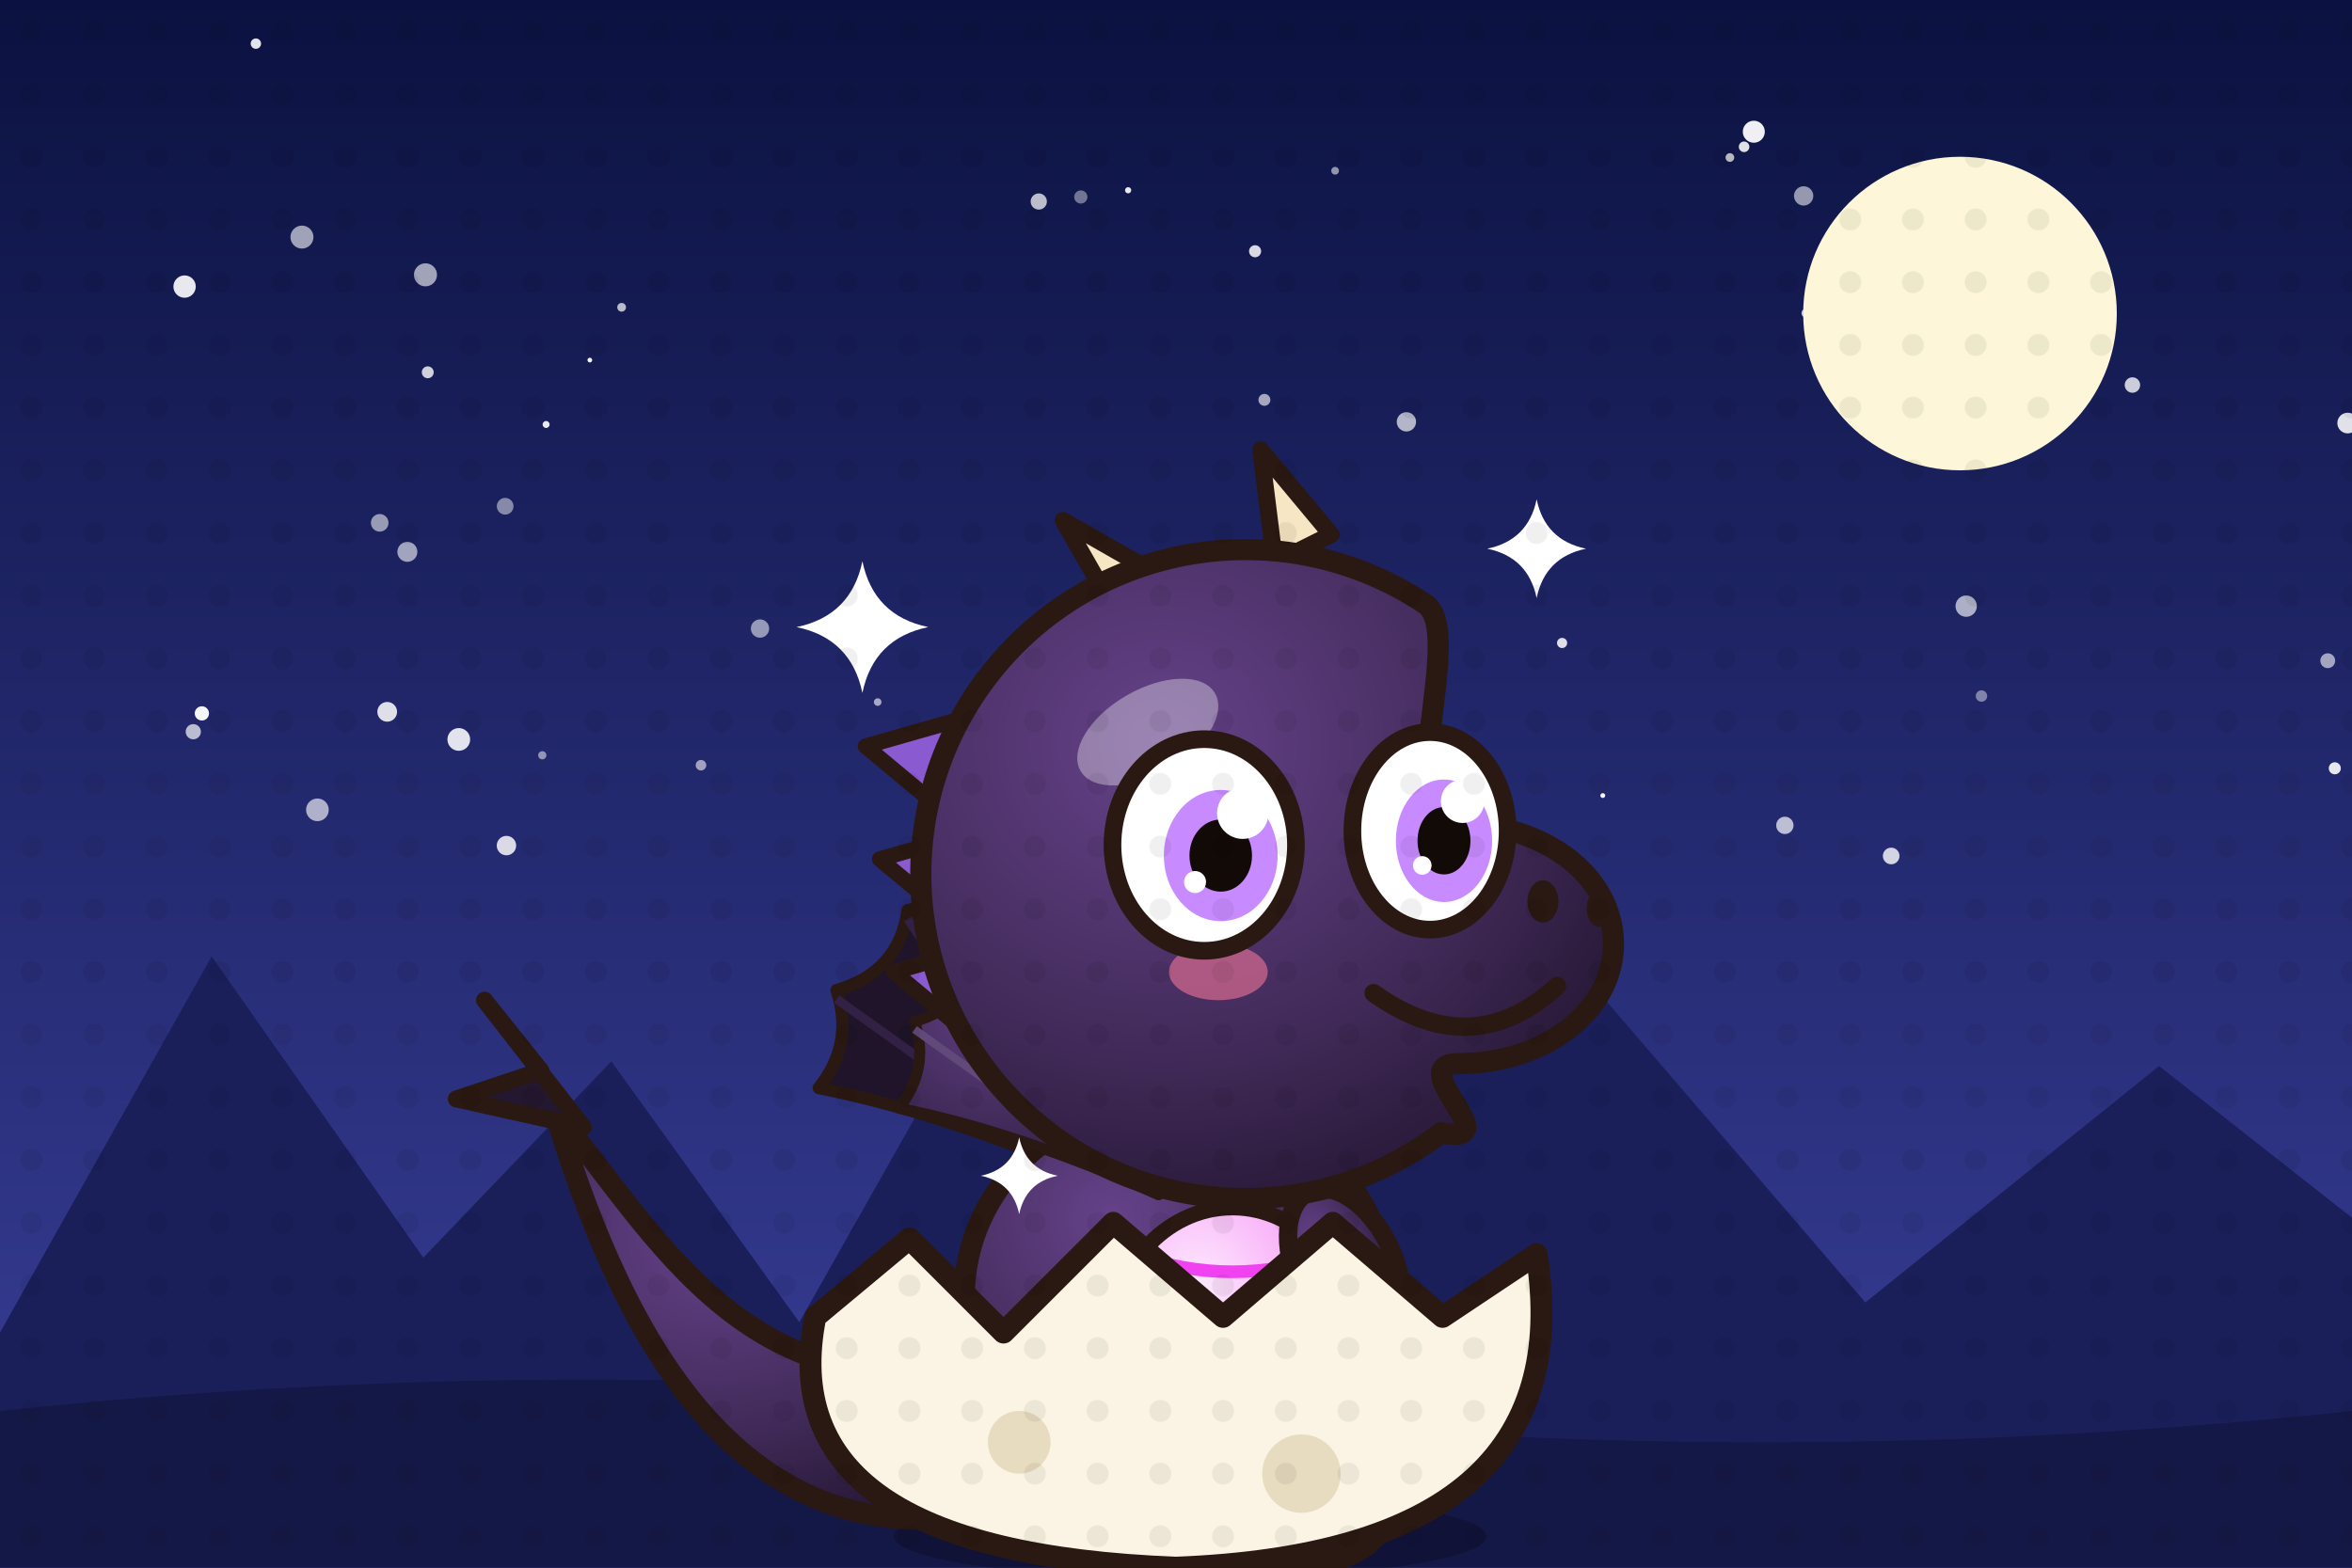
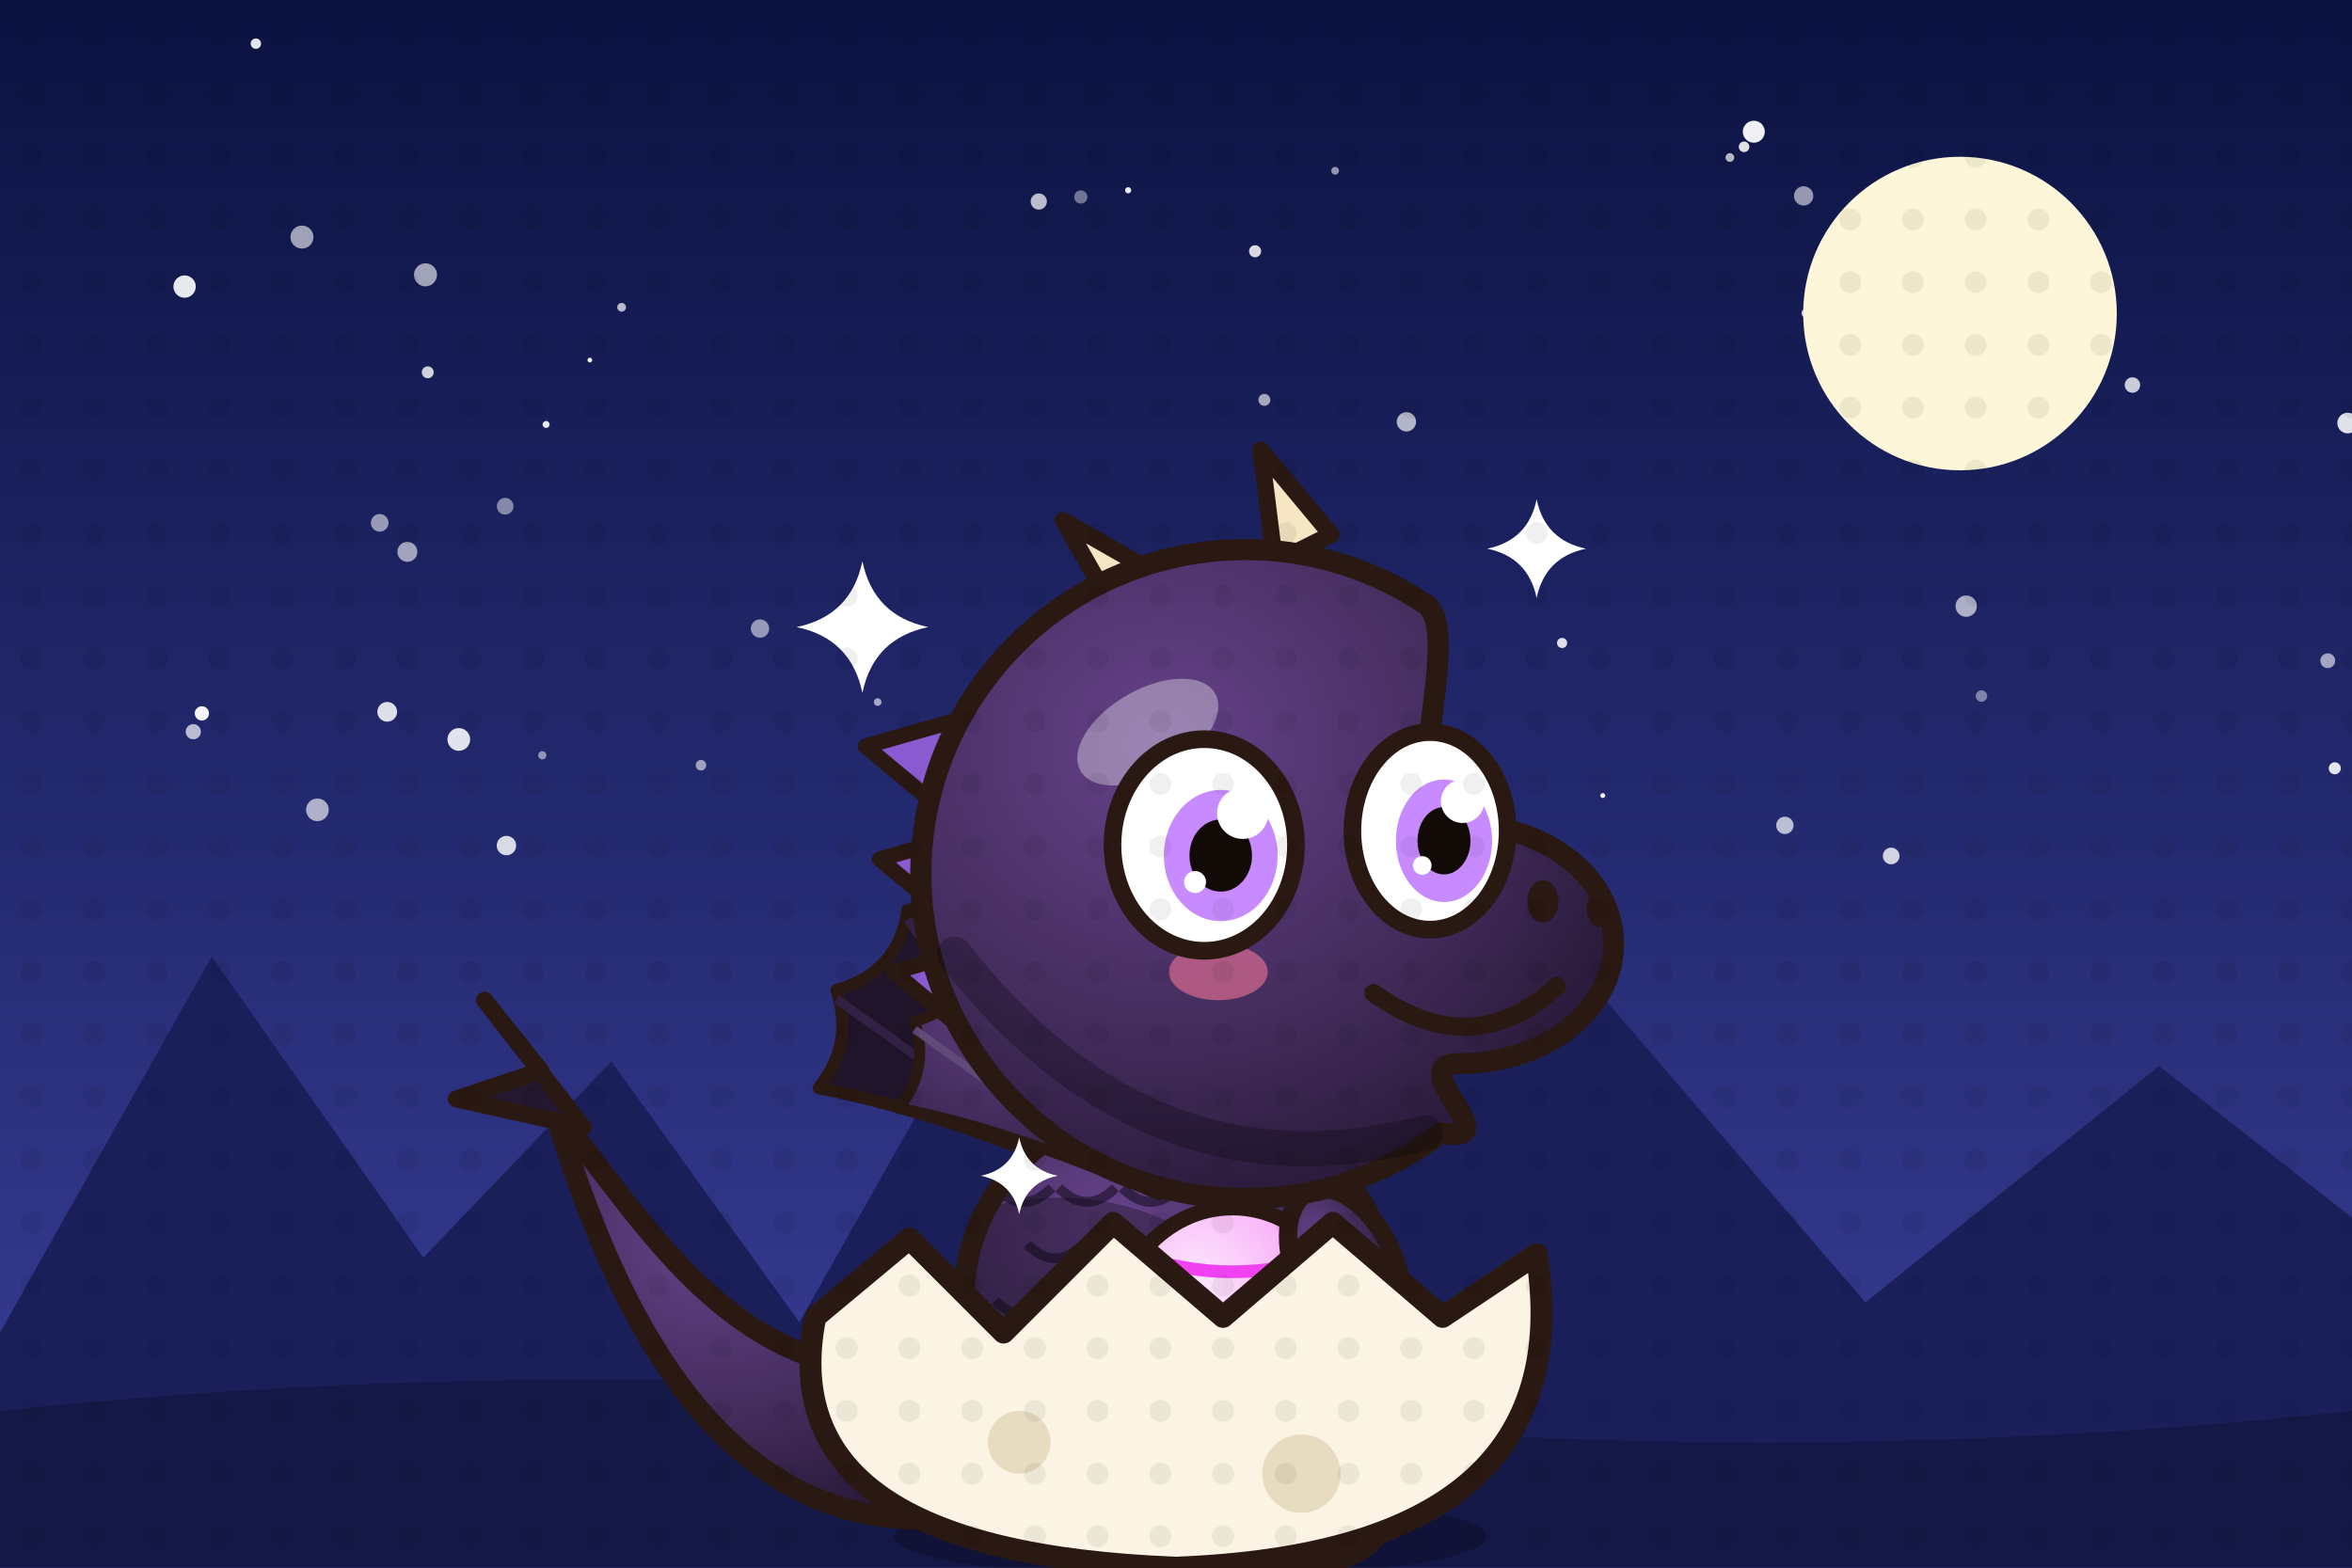
<svg xmlns="http://www.w3.org/2000/svg" viewBox="0 0 300 200" width="600" height="400">
  <defs>
-     <linearGradient id="lq" x1="0" y1="0" x2="0" y2="1">
+     <linearGradient id="lv" x1="0" y1="0" x2="0" y2="1">
      <stop offset="0" stop-color="#0b1240" />
      <stop offset="1" stop-color="#3a3f9a" />
    </linearGradient>
-     <radialGradient id="vr" cx=".35" cy=".3" r=".85">
+     <radialGradient id="vw" cx=".35" cy=".3" r=".85">
      <stop offset="0" stop-color="hsl(270 35% 40%)" />
      <stop offset=".55" stop-color="hsl(270 35% 26%)" />
      <stop offset="1" stop-color="hsl(270 40% 12%)" />
    </radialGradient>
-     <radialGradient id="vs" cx=".35" cy=".3" r=".85">
+     <radialGradient id="vx" cx=".35" cy=".3" r=".85">
      <stop offset="0" stop-color="hsl(300 85% 96%)" />
      <stop offset=".55" stop-color="hsl(300 85% 82%)" />
      <stop offset="1" stop-color="hsl(300 90% 68%)" />
    </radialGradient>
-     <radialGradient id="vt" cx=".35" cy=".3" r=".85">
+     <clipPath id="cby">
+       <ellipse cx="0" cy="-34" rx="28.5" ry="26.5" />
+     </clipPath>
+     <radialGradient id="vz" cx=".35" cy=".3" r=".85">
      <stop offset="0" stop-color="hsl(270 35% 40%)" />
      <stop offset=".55" stop-color="hsl(270 35% 26%)" />
      <stop offset="1" stop-color="hsl(270 40% 12%)" />
    </radialGradient>
-     <pattern id="pu" width="8" height="8" patternUnits="userSpaceOnUse">
+     <pattern id="p10" width="8" height="8" patternUnits="userSpaceOnUse">
      <circle cx="4" cy="4" r="1.4" fill="#000" />
    </pattern>
  </defs>
-   <rect width="300" height="200" fill="url(#lq)" />
+   <rect width="300" height="200" fill="url(#lv)" />
  <circle cx="227.662" cy="105.298" r="1.106" fill="#fff" opacity="0.693" />
  <circle cx="296.907" cy="84.292" r="0.947" fill="#fff" opacity="0.592" />
  <circle cx="165.949" cy="74.249" r="0.717" fill="#fff" opacity="0.508" />
  <circle cx="137.859" cy="25.129" r="0.842" fill="#fff" opacity="0.403" />
  <circle cx="23.545" cy="36.561" r="1.426" fill="#fff" opacity="0.902" />
  <circle cx="138.192" cy="76.503" r="1.16" fill="#fff" opacity="0.575" />
  <circle cx="297.806" cy="98.016" r="0.769" fill="#fff" opacity="0.888" />
  <circle cx="161.276" cy="51.013" r="0.761" fill="#fff" opacity="0.611" />
  <circle cx="160.088" cy="32.052" r="0.771" fill="#fff" opacity="0.833" />
  <circle cx="271.994" cy="49.12" r="0.987" fill="#fff" opacity="0.778" />
  <circle cx="258.718" cy="30.641" r="1.44" fill="#fff" opacity="0.639" />
  <circle cx="111.949" cy="89.569" r="0.485" fill="#fff" opacity="0.6" />
  <circle cx="230.351" cy="39.952" r="0.569" fill="#fff" opacity="0.754" />
  <circle cx="75.235" cy="45.939" r="0.301" fill="#fff" opacity="0.953" />
  <circle cx="69.656" cy="54.154" r="0.444" fill="#fff" opacity="0.905" />
  <circle cx="170.296" cy="21.785" r="0.492" fill="#fff" opacity="0.546" />
  <circle cx="69.169" cy="96.353" r="0.523" fill="#fff" opacity="0.505" />
  <circle cx="181.553" cy="94.837" r="0.651" fill="#fff" opacity="0.836" />
  <circle cx="24.654" cy="93.35" r="0.971" fill="#fff" opacity="0.691" />
  <circle cx="241.222" cy="109.201" r="1.062" fill="#fff" opacity="0.799" />
  <circle cx="40.487" cy="103.316" r="1.447" fill="#fff" opacity="0.635" />
  <circle cx="54.56" cy="47.497" r="0.759" fill="#fff" opacity="0.795" />
  <circle cx="49.388" cy="90.812" r="1.259" fill="#fff" opacity="0.848" />
  <circle cx="230.057" cy="24.993" r="1.232" fill="#fff" opacity="0.553" />
  <circle cx="223.699" cy="16.806" r="1.404" fill="#fff" opacity="0.934" />
  <circle cx="299.449" cy="53.972" r="1.32" fill="#fff" opacity="0.866" />
  <circle cx="250.789" cy="77.331" r="1.361" fill="#fff" opacity="0.636" />
  <circle cx="38.514" cy="30.247" r="1.467" fill="#fff" opacity="0.595" />
  <circle cx="32.637" cy="5.567" r="0.663" fill="#fff" opacity="0.887" />
  <circle cx="145.585" cy="72.809" r="0.772" fill="#fff" opacity="0.604" />
  <circle cx="179.388" cy="53.817" r="1.232" fill="#fff" opacity="0.67" />
  <circle cx="64.434" cy="64.585" r="1.066" fill="#fff" opacity="0.471" />
  <circle cx="244.57" cy="49.391" r="1.249" fill="#fff" opacity="0.954" />
  <circle cx="25.749" cy="91.012" r="0.91" fill="#fff" opacity="0.956" />
  <circle cx="48.431" cy="66.701" r="1.124" fill="#fff" opacity="0.549" />
  <circle cx="79.288" cy="39.204" r="0.558" fill="#fff" opacity="0.702" />
  <circle cx="222.461" cy="18.729" r="0.675" fill="#fff" opacity="0.871" />
  <circle cx="64.598" cy="107.877" r="1.239" fill="#fff" opacity="0.825" />
  <circle cx="143.895" cy="24.272" r="0.395" fill="#fff" opacity="0.907" />
  <circle cx="144.901" cy="108.882" r="0.6" fill="#fff" opacity="0.407" />
  <circle cx="51.961" cy="70.404" r="1.275" fill="#fff" opacity="0.589" />
  <circle cx="220.65" cy="20.096" r="0.555" fill="#fff" opacity="0.739" />
  <circle cx="89.41" cy="97.624" r="0.674" fill="#fff" opacity="0.569" />
  <circle cx="132.496" cy="25.709" r="1.036" fill="#fff" opacity="0.711" />
  <circle cx="252.74" cy="88.797" r="0.729" fill="#fff" opacity="0.434" />
  <circle cx="58.52" cy="94.335" r="1.451" fill="#fff" opacity="0.871" />
  <circle cx="204.436" cy="101.49" r="0.31" fill="#fff" opacity="0.974" />
  <circle cx="54.27" cy="35.061" r="1.471" fill="#fff" opacity="0.598" />
  <circle cx="96.94" cy="80.188" r="1.169" fill="#fff" opacity="0.532" />
  <circle cx="199.248" cy="82.028" r="0.649" fill="#fff" opacity="0.853" />
  <circle cx="250" cy="40" r="20" fill="#fdf6d8" />
  <circle cx="258" cy="35" r="18" fill="#1a2266" opacity=".0" />
  <path d="M0 200 L0 170 L26.996 122.01 L53.992 160.445 L77.974 135.401 L101.955 168.683 L129.369 120.171 L156.783 169.882 L197.356 118.952 L237.93 166.161 L275.392 135.996 L312.855 165.465  L300 200 Z" fill="#1a1f5a" opacity="1" />
  <path d="M0 180 Q75 172 150 180 T300 180 V200 H0 Z" fill="#141846" />
  <g transform="translate(150 196) scale(0.9 0.9)">
    <ellipse cx="2" cy="0" rx="42" ry="6" fill="#000" opacity=".22" />
    <g transform="translate(-4 -56) scale(0.63)">
      <path d="M0 0 L-38 -66 Q-44 -54 -54 -52 Q-56 -38 -70 -34 Q-66 -22 -74 -12 Q-44 -6 -8 10Z" fill="hsl(270 35% 12%)" stroke="#2a1812" stroke-width="2.8" stroke-linejoin="round" />
      <path d="M-36 -62 L-14 4 M-54 -50 L-16 6 M-70 -32 L-14 8" stroke="hsl(270 35% 20%)" stroke-width="2" fill="none" />
    </g>
-     <path d="M-22 -26 C-60 -14 -74 -44 -88 -60 C-80 -34 -64 6 -24 -4Z" fill="url(#vr)" stroke="#2a1812" stroke-width="3" stroke-linejoin="round" />
+     <path d="M-22 -26 C-60 -14 -74 -44 -88 -60 C-80 -34 -64 6 -24 -4Z" fill="url(#vw)" stroke="#2a1812" stroke-width="3" stroke-linejoin="round" />
    <path d="M-84 -58 L-98 -76 L-90 -66 L-102 -62 Z" fill="hsl(270 35% 14%)" stroke="#2a1812" stroke-width="2.4" stroke-linejoin="round" />
-     <ellipse cx="-14" cy="-5" rx="12" ry="8" fill="url(#vr)" stroke="#2a1812" stroke-width="3" />
+     <ellipse cx="-14" cy="-5" rx="12" ry="8" fill="url(#vw)" stroke="#2a1812" stroke-width="3" />
    <path d="M-10 -1 l3 -3 M-5 -3 l3 -3 M-15 0 l3 -3" stroke="#fff6e0" stroke-width="2.6" stroke-linecap="round" />
-     <ellipse cx="18" cy="-4" rx="12" ry="8" fill="url(#vr)" stroke="#2a1812" stroke-width="3" />
+     <ellipse cx="18" cy="-4" rx="12" ry="8" fill="url(#vw)" stroke="#2a1812" stroke-width="3" />
    <path d="M22 0 l3 -3 M27 -2 l3 -3 M17 1 l3 -3" stroke="#fff6e0" stroke-width="2.6" stroke-linecap="round" />
-     <ellipse cx="0" cy="-34" rx="30" ry="28" fill="url(#vr)" stroke="#2a1812" stroke-width="3" />
-     <ellipse cx="8" cy="-27" rx="17.4" ry="19.6" fill="url(#vs)" stroke="#2a1812" stroke-width="2.2" />
+     <ellipse cx="0" cy="-34" rx="30" ry="28" fill="url(#vw)" stroke="#2a1812" stroke-width="3" />
+     <g clip-path="url(#cby)">
+       <ellipse cx="-16.5" cy="-21.4" rx="31.5" ry="26.6" fill="hsl(270 41% 4%)" opacity=".32" />
+       <path d="M-25.6 -49.4 q4 4 8 0" stroke="hsl(270 35% 6%)" stroke-width="1.4" fill="none" opacity=".55" />
+       <path d="M-16.6 -49.4 q4 4 8 0" stroke="hsl(270 35% 6%)" stroke-width="1.4" fill="none" opacity=".55" />
+       <path d="M-7.6 -49.4 q4 4 8 0" stroke="hsl(270 35% 6%)" stroke-width="1.4" fill="none" opacity=".55" />
+       <path d="M-21.1 -41.4 q4 4 8 0" stroke="hsl(270 35% 6%)" stroke-width="1.4" fill="none" opacity=".55" />
+       <path d="M-12.1 -41.4 q4 4 8 0" stroke="hsl(270 35% 6%)" stroke-width="1.4" fill="none" opacity=".55" />
+       <path d="M-3.1 -41.4 q4 4 8 0" stroke="hsl(270 35% 6%)" stroke-width="1.4" fill="none" opacity=".55" />
+       <path d="M-25.6 -33.4 q4 4 8 0" stroke="hsl(270 35% 6%)" stroke-width="1.4" fill="none" opacity=".55" />
+       <path d="M-16.6 -33.4 q4 4 8 0" stroke="hsl(270 35% 6%)" stroke-width="1.4" fill="none" opacity=".55" />
+       <path d="M-7.6 -33.4 q4 4 8 0" stroke="hsl(270 35% 6%)" stroke-width="1.4" fill="none" opacity=".55" />
+       <path d="M7.5 -59.76 Q25.5 -53.6 28.5 -36.8" stroke="#fff" stroke-width="2.4" fill="none" opacity=".45" stroke-linecap="round" />
+     </g>
+     <ellipse cx="8" cy="-27" rx="17.4" ry="19.6" fill="url(#vx)" stroke="#2a1812" stroke-width="2.2" />
    <path d="M-6 -40 Q8 -35 22 -40 M-8 -28 Q8 -23 24 -28 M-6 -16 Q8 -12 20 -16" stroke="hsl(300 85% 60%)" stroke-width="1.8" fill="none" />
    <g transform="translate(2 -54) scale(0.558)">
-       <path d="M0 0 L-38 -66 Q-44 -54 -54 -52 Q-56 -38 -70 -34 Q-66 -22 -74 -12 Q-44 -6 -8 10Z" fill="url(#vt)" stroke="#2a1812" stroke-width="2.8" stroke-linejoin="round" />
+       <path d="M0 0 L-38 -66 Q-44 -54 -54 -52 Q-56 -38 -70 -34 Q-66 -22 -74 -12 Q-44 -6 -8 10Z" fill="url(#vz)" stroke="#2a1812" stroke-width="2.8" stroke-linejoin="round" />
      <path d="M-36 -62 L-14 4 M-54 -50 L-16 6 M-70 -32 L-14 8" stroke="hsl(270 25% 38%)" stroke-width="2" fill="none" />
    </g>
-     <ellipse cx="24" cy="-38" rx="7" ry="12" transform="rotate(-25 24 -38)" fill="url(#vr)" stroke="#2a1812" stroke-width="2.6" />
+     <ellipse cx="24" cy="-38" rx="7" ry="12" transform="rotate(-25 24 -38)" fill="url(#vw)" stroke="#2a1812" stroke-width="2.6" />
    <path d="M-8 -130 l-8 -14 l14 8z M14 -138 l-2 -16 l10 12z" fill="#f6e6c4" stroke="#2a1812" stroke-width="2.4" stroke-linejoin="round" />
    <path d="M-30 -116 l-14 4 l12 10z" fill="#8a5ad0" stroke="#2a1812" stroke-width="2.2" stroke-linejoin="round" />
    <path d="M-28 -100 l-14 4 l12 10z" fill="#8a5ad0" stroke="#2a1812" stroke-width="2.2" stroke-linejoin="round" />
    <path d="M-26 -84 l-14 4 l12 10z" fill="#8a5ad0" stroke="#2a1812" stroke-width="2.2" stroke-linejoin="round" />
-     <path d="M35.3,-132.18 A46 46 0 1 0 37.6,-57.2 C47.6 -55.2 32 -67 40 -67 C52.32 -67 62 -74.48 62 -84 C62 -93.52 52.32 -101 40 -101 C30 -101 41.3 -128.18 35.3,-132.18Z" fill="url(#vr)" stroke="#2a1812" stroke-width="3" stroke-linejoin="round" />
+     <path d="M35.3,-132.18 A46 46 0 1 0 37.6,-57.2 C47.6 -55.2 32 -67 40 -67 C52.32 -67 62 -74.48 62 -84 C62 -93.52 52.32 -101 40 -101 C30 -101 41.3 -128.18 35.3,-132.18Z" fill="url(#vw)" stroke="#2a1812" stroke-width="3" stroke-linejoin="round" />
    <ellipse cx="-4" cy="-114" rx="11" ry="6" fill="#fff" opacity=".35" transform="rotate(-30 -4 -114)" />
+     <path d="M-31.4 -82.5 Q-3.8 -47.08 35.3 -57.2" stroke="hsl(270 41% 2%)" stroke-width="5" fill="none" opacity=".28" stroke-linecap="round" />
    <ellipse cx="52" cy="-90" rx="2.2" ry="3" fill="#2a1812" />
    <ellipse cx="60" cy="-89" rx="1.8" ry="2.6" fill="#2a1812" />
    <ellipse cx="6" cy="-80" rx="7" ry="4" fill="#ff7a9a" opacity=".55" />
    <ellipse cx="4" cy="-98" rx="13" ry="15" fill="#fff" stroke="#2a1812" stroke-width="2.5" />
    <ellipse cx="6.34" cy="-96.5" rx="8.06" ry="9.3" fill="#c88aff" />
    <ellipse cx="6.34" cy="-96.5" rx="4.433" ry="5.115" fill="#120a06" />
    <circle cx="9.46" cy="-102.5" r="3.64" fill="#fff" />
    <circle cx="2.7" cy="-92.75" r="1.56" fill="#fff" />
    <ellipse cx="36" cy="-100" rx="11" ry="14" fill="#fff" stroke="#2a1812" stroke-width="2.5" />
    <ellipse cx="37.98" cy="-98.6" rx="6.82" ry="8.68" fill="#c88aff" />
    <ellipse cx="37.98" cy="-98.6" rx="3.751" ry="4.774" fill="#120a06" />
    <circle cx="40.62" cy="-104.2" r="3.08" fill="#fff" />
    <circle cx="34.9" cy="-95.1" r="1.32" fill="#fff" />
    <path d="M28 -77 Q42 -67 54 -78" stroke="#2a1812" stroke-width="2.6" fill="none" stroke-linecap="round" />
  </g>
  <g transform="translate(150 198) scale(1)">
    <path d="M-46 -30 L-34 -40 L-22 -28 L-8 -42 L6 -30 L20 -42 L34 -30 L46 -38 Q52 0 0 2 Q-52 0 -46 -30Z" fill="#fbf4e4" stroke="#2a1812" stroke-width="2.8" stroke-linejoin="round" />
    <circle cx="-20" cy="-14" r="4" fill="#e8dcc0" />
    <circle cx="16" cy="-10" r="5" fill="#e8dcc0" />
  </g>
  <path d="M110 71.6 Q111.44 78.56 118.4 80 Q111.44 81.44 110 88.4 Q108.56 81.44 101.6 80 Q108.56 78.56 110 71.6 Z" fill="#fff" />
  <path d="M196 63.7 Q197.08 68.92 202.3 70 Q197.08 71.08 196 76.3 Q194.92 71.08 189.7 70 Q194.92 68.92 196 63.7 Z" fill="#fff" />
  <path d="M130 145.1 Q130.84 149.16 134.9 150 Q130.84 150.84 130 154.9 Q129.16 150.84 125.1 150 Q129.16 149.16 130 145.1 Z" fill="#fff" />
-   <rect width="300" height="200" fill="url(#pu)" opacity="0.06" />
+   <rect width="300" height="200" fill="url(#p10)" opacity="0.06" />
</svg>
